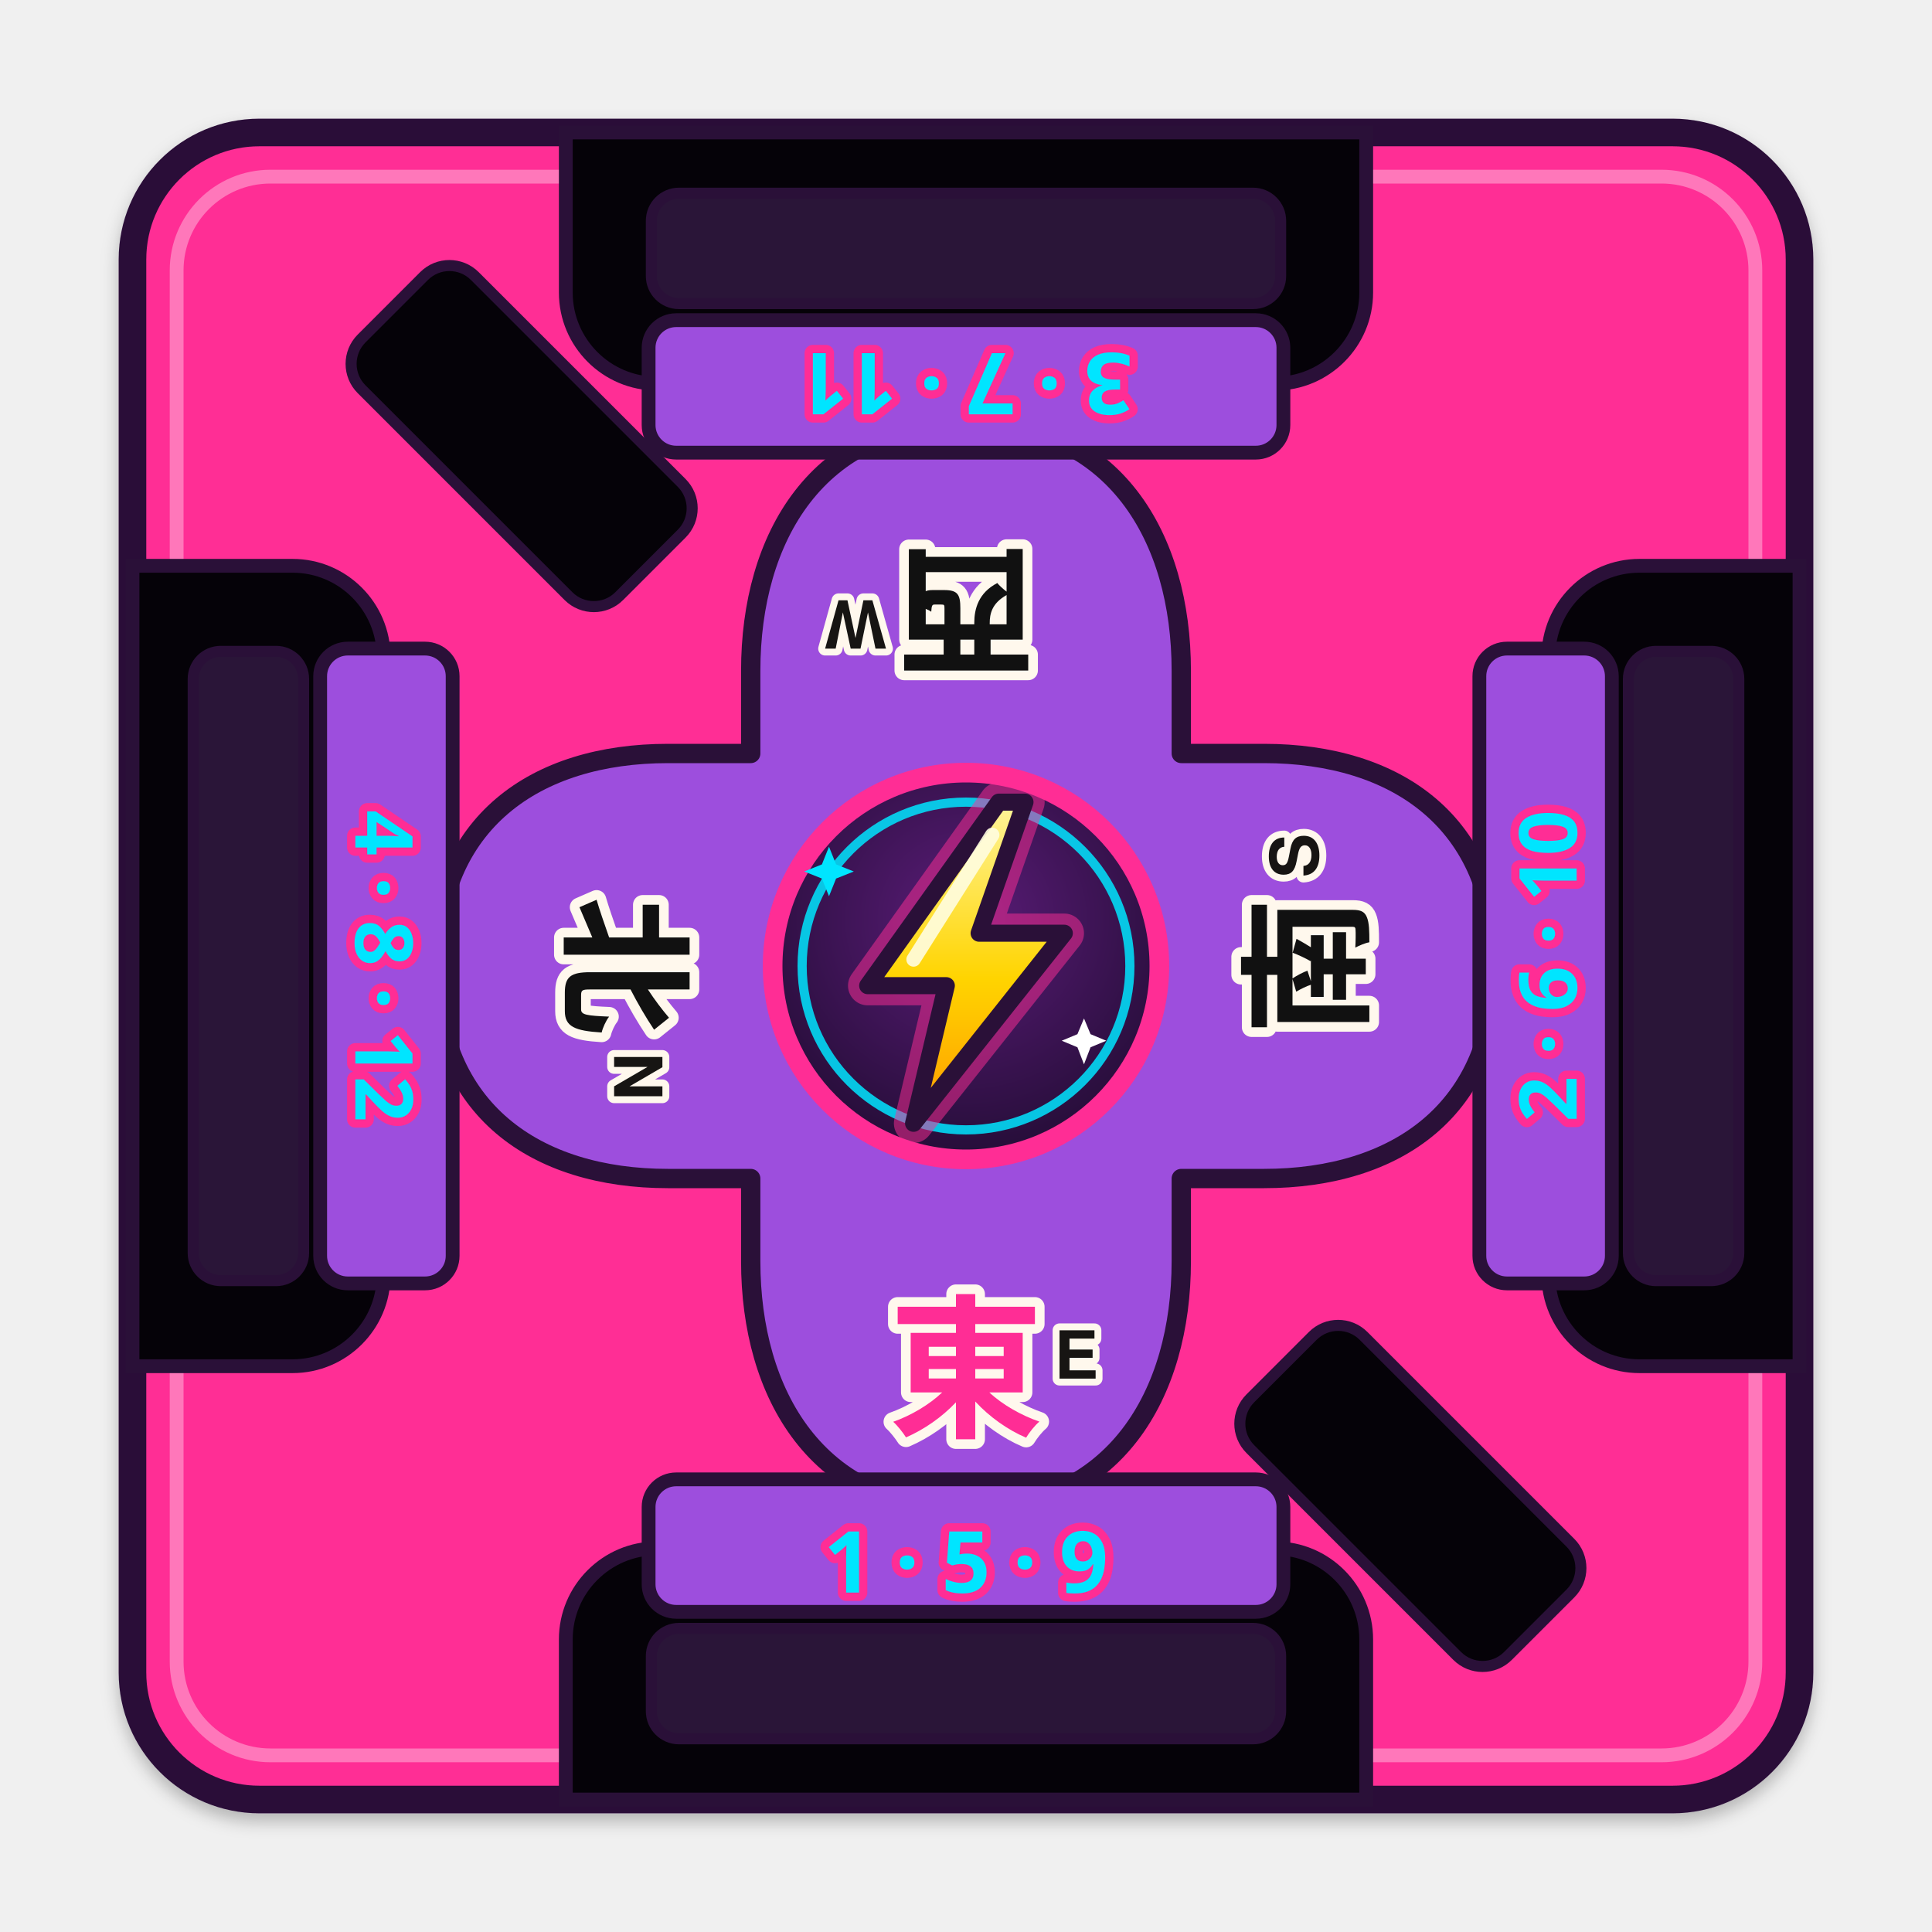
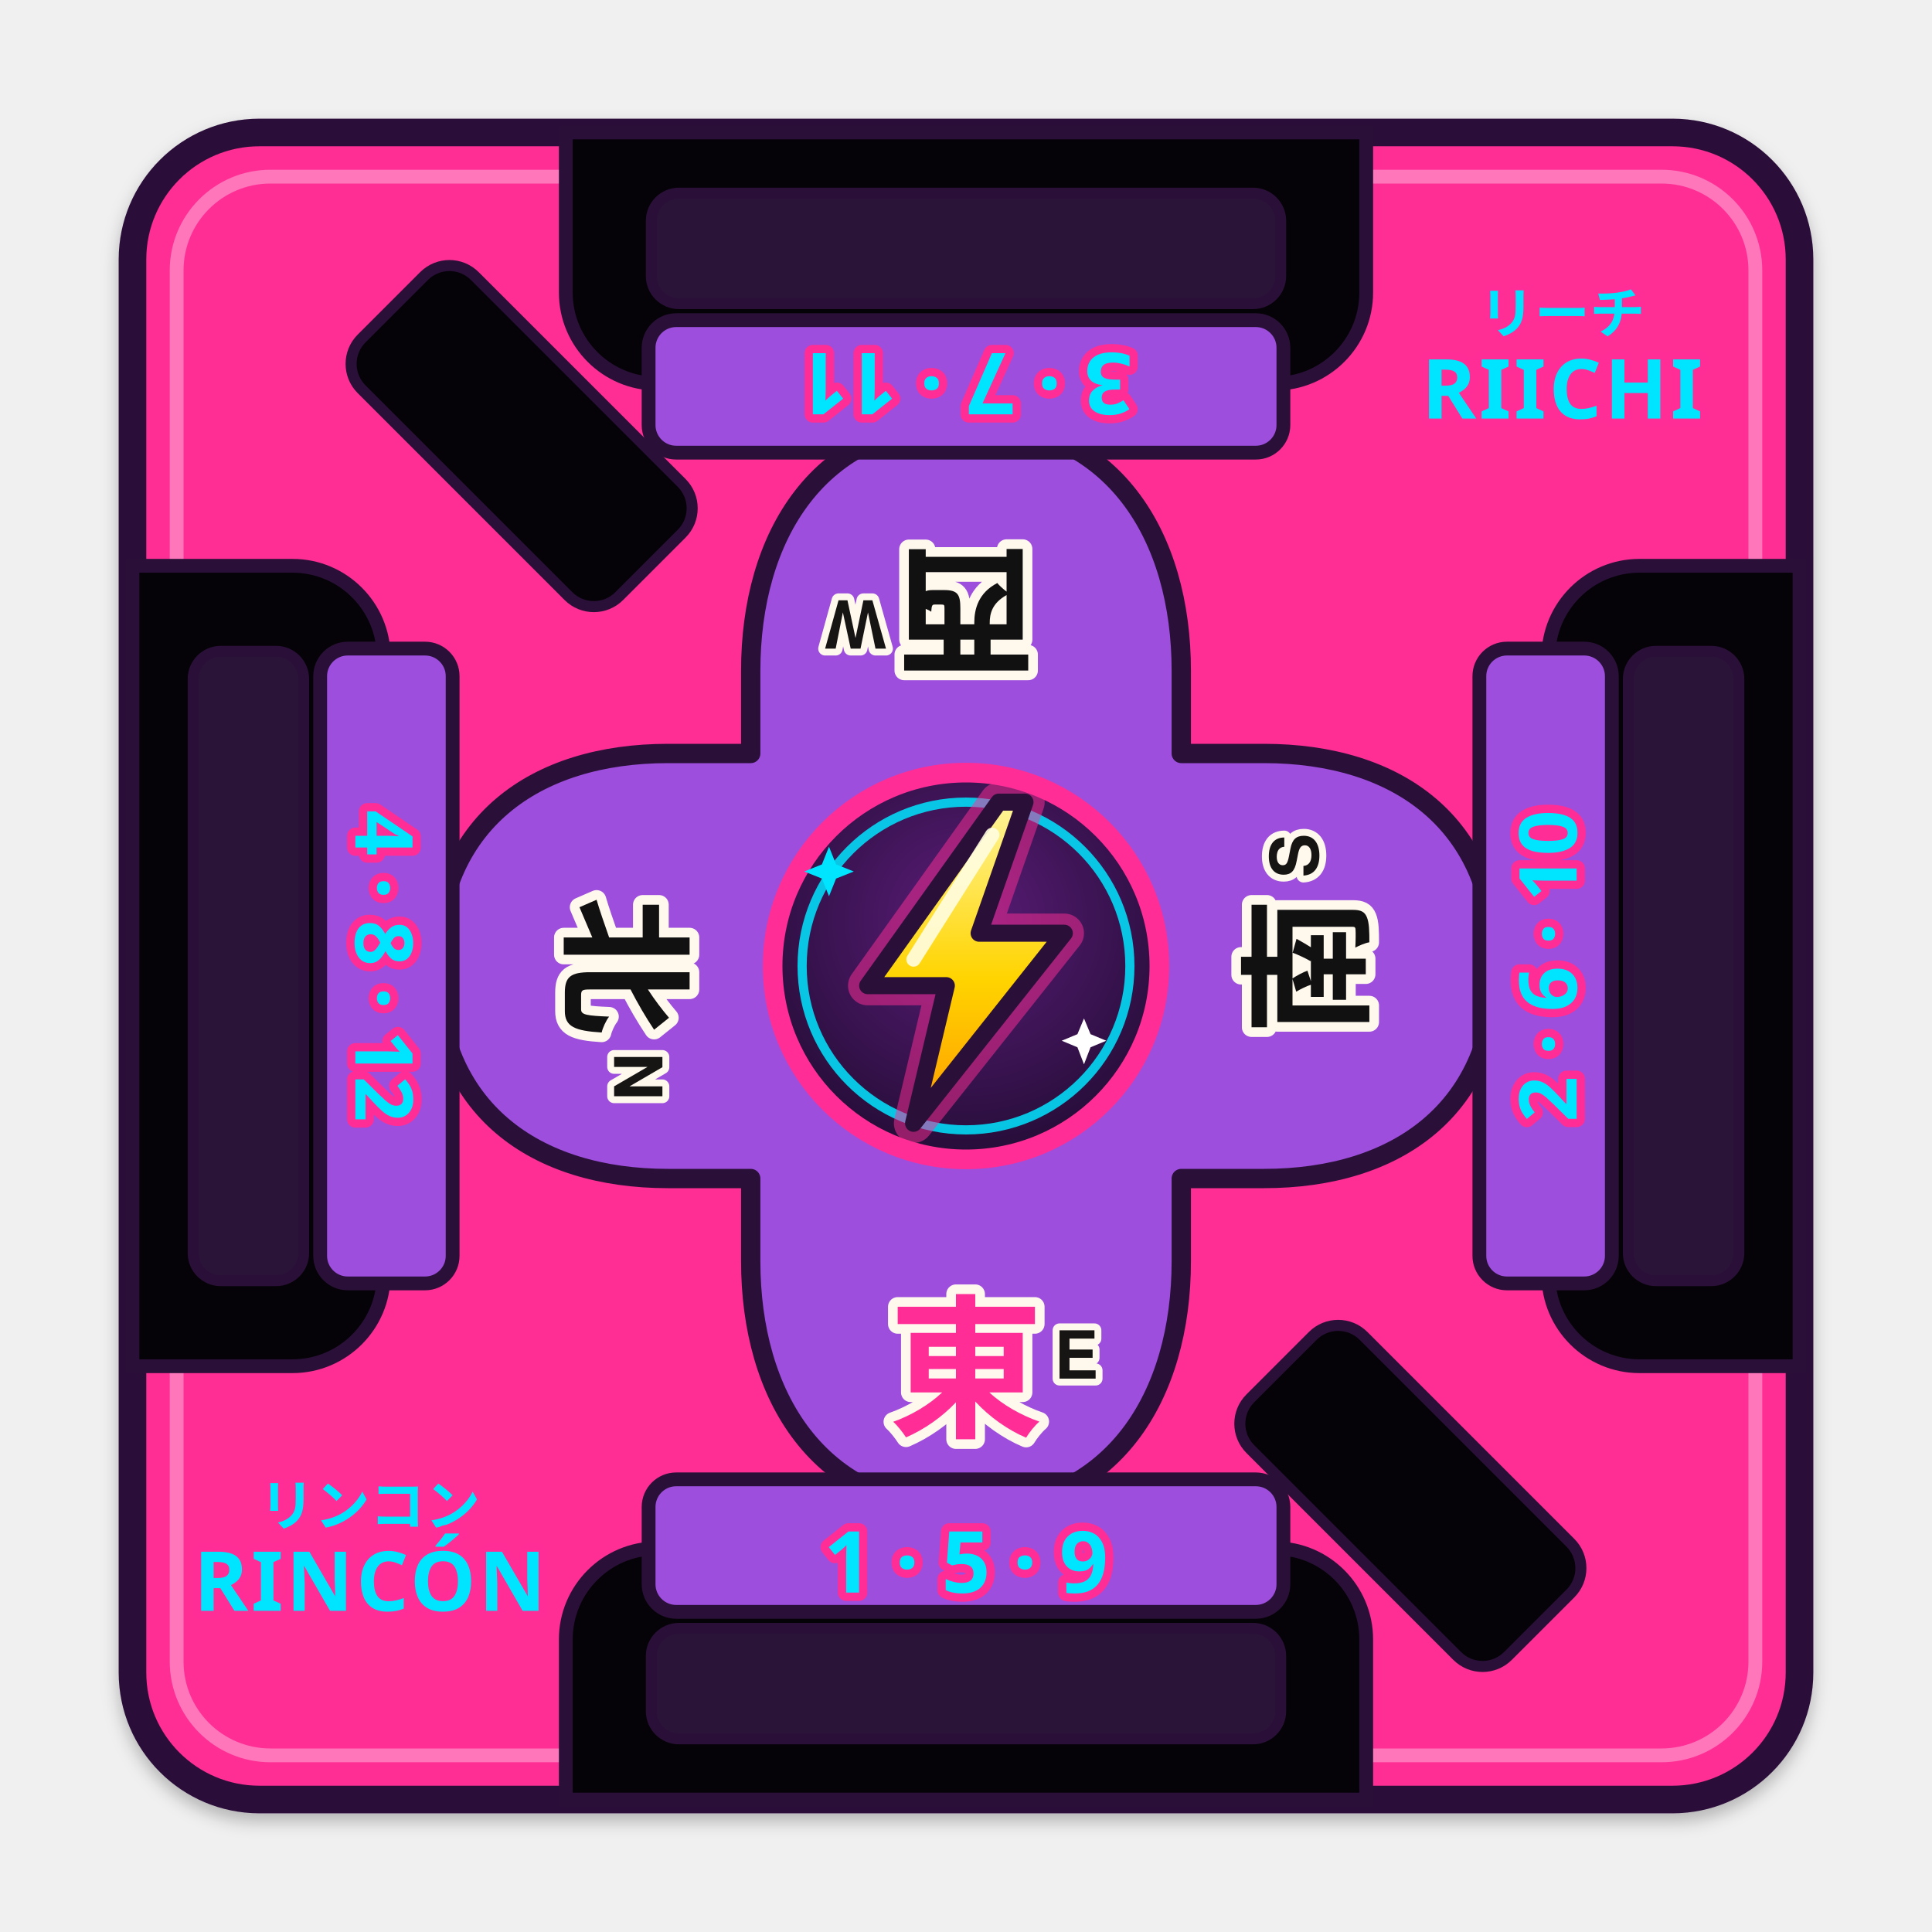
<svg xmlns="http://www.w3.org/2000/svg" viewBox="0 0 700 700" role="img" aria-label="Compass">
  <defs>
    <filter id="soft" x="-5%" y="-5%" width="110%" height="110%">
      <feDropShadow dx="0" dy="3" stdDeviation="3" flood-opacity=".25" />
    </filter>
  </defs>
  <rect x="48" y="48" width="604" height="604" rx="46" fill="#ff2d95" stroke="#2a1038" stroke-width="10" filter="url(#soft)" />
  <rect x="64" y="64" width="572" height="572" rx="34" fill="none" stroke="#fff" stroke-opacity=".35" stroke-width="5" />
  <path d="M205 48H495V106C495 124.2 480.2 139 462 139H238C219.8 139 205 124.2 205 106V48Z" fill="#050208" stroke="#2a1038" stroke-width="5" />
  <path d="M205 652H495V594C495 575.8 480.2 561 462 561H238C219.8 561 205 575.8 205 594V652Z" fill="#050208" stroke="#2a1038" stroke-width="5" />
  <path d="M48 205H106C124.2 205 139 219.8 139 238V462C139 480.2 124.2 495 106 495H48V205Z" fill="#050208" stroke="#2a1038" stroke-width="5" />
  <path d="M652 205H594C575.8 205 561 219.8 561 238V462C561 480.2 575.8 495 594 495H652V205Z" fill="#050208" stroke="#2a1038" stroke-width="5" />
  <rect x="236" y="70" width="228" height="40" rx="10" fill="#2a1538" stroke="#2a1038" stroke-width="4" />
  <rect x="236" y="590" width="228" height="40" rx="10" fill="#2a1538" stroke="#2a1038" stroke-width="4" />
  <rect x="70" y="236" width="40" height="228" rx="10" fill="#2a1538" stroke="#2a1038" stroke-width="4" />
  <rect x="590" y="236" width="40" height="228" rx="10" fill="#2a1538" stroke="#2a1038" stroke-width="4" />
  <rect x="160" y="92" width="58" height="132" rx="13" fill="#050208" stroke="#2a1038" stroke-width="4" transform="rotate(-45 189 158)" />
  <rect x="482" y="476" width="58" height="132" rx="13" fill="#050208" stroke="#2a1038" stroke-width="4" transform="rotate(-45 511 542)" />
  <path d="M350 153C404 153 428 195 428 243V273H458C506 273 542 298 542 350C542 402 506 427 458 427H428V457C428 505 404 547 350 547C296 547 272 505 272 457V427H242C194 427 158 402 158 350C158 298 194 273 242 273H272V243C272 195 296 153 350 153Z" fill="#9d4edd" stroke="#2a1038" stroke-width="7" stroke-linejoin="round" />
  <rect x="235" y="116" width="230" height="48" rx="10" fill="#9d4edd" stroke="#2a1038" stroke-width="5" />
  <rect x="235" y="536" width="230" height="48" rx="10" fill="#9d4edd" stroke="#2a1038" stroke-width="5" />
  <rect x="116" y="235" width="48" height="230" rx="10" fill="#9d4edd" stroke="#2a1038" stroke-width="5" />
  <rect x="536" y="235" width="48" height="230" rx="10" fill="#9d4edd" stroke="#2a1038" stroke-width="5" />
  <g transform="translate(274 274) scale(2.375)">
    <defs>
      <radialGradient id="emb-bg" cx=".5" cy=".38" r=".75">
        <stop offset="0" stop-color="#5a1c78" />
        <stop offset="1" stop-color="#1a0a2a" />
      </radialGradient>
      <linearGradient id="emb-bolt" x1="0" y1="0" x2="0" y2="1">
        <stop offset="0" stop-color="#fff59a" />
        <stop offset=".55" stop-color="#ffd400" />
        <stop offset="1" stop-color="#ff9a00" />
      </linearGradient>
    </defs>
    <circle cx="32" cy="32" r="29.5" fill="url(#emb-bg)" stroke="#ff2d95" stroke-width="3" />
    <circle cx="32" cy="32" r="25" fill="none" stroke="#00e5ff" stroke-width="1.4" opacity=".85" />
    <path d="M37 7 17 35h12l-5 21 23-29H34l7-20Z" fill="#ff2d95" opacity=".5" transform="translate(0 0) scale(1.0)" stroke="#ff2d95" stroke-width="6" stroke-linejoin="round" />
    <path d="M37 7 17 35h12l-5 21 23-29H34l7-20Z" fill="url(#emb-bolt)" stroke="#2a1038" stroke-width="2.6" stroke-linejoin="round" />
    <path d="M36 12 24 31" stroke="#fffde0" stroke-width="2.2" stroke-linecap="round" opacity=".9" />
    <path d="M9 22l1.2 3 3 1.2-3 1.2L9 30.4 7.8 27.4 4.8 26.2l3-1.2Z" fill="#00e5ff" transform="translate(3 -6) scale(.9)" />
    <path d="M50 40l1 2.4 2.4 1-2.4 1L50 47l-1-2.6-2.4-1 2.4-1Z" fill="#fff" />
  </g>
  <text transform="rotate(0 350 565)" x="350" y="565" font-family="'Barlow Semi Condensed','Barlow',system-ui,sans-serif" font-weight="800" font-size="31" fill="#00e5ff" stroke="#ff2d95" stroke-width="6" paint-order="stroke" stroke-linejoin="round" text-anchor="middle" dominant-baseline="central">1 · 5 · 9</text>
  <text transform="rotate(0 350 492)" x="350" y="492" font-family="'Noto Serif JP','Hiragino Mincho ProN','Yu Mincho',serif" font-weight="800" font-size="56" fill="#ff2d95" stroke="#fff8ed" stroke-width="7" paint-order="stroke" stroke-linejoin="round" text-anchor="middle" dominant-baseline="central">東</text>
  <text transform="rotate(180 350 140)" x="350" y="140" font-family="'Barlow Semi Condensed','Barlow',system-ui,sans-serif" font-weight="800" font-size="31" fill="#00e5ff" stroke="#ff2d95" stroke-width="6" paint-order="stroke" stroke-linejoin="round" text-anchor="middle" dominant-baseline="central">3 · 7 · 11</text>
  <text transform="rotate(180 350 225)" x="350" y="225" font-family="'Noto Serif JP','Hiragino Mincho ProN','Yu Mincho',serif" font-weight="800" font-size="50" fill="#111111" stroke="#fff8ed" stroke-width="7" paint-order="stroke" stroke-linejoin="round" text-anchor="middle" dominant-baseline="central">西</text>
  <text transform="rotate(90 140 350)" x="140" y="350" font-family="'Barlow Semi Condensed','Barlow',system-ui,sans-serif" font-weight="800" font-size="29" fill="#00e5ff" stroke="#ff2d95" stroke-width="6" paint-order="stroke" stroke-linejoin="round" text-anchor="middle" dominant-baseline="central">4 · 8 · 12</text>
  <text transform="rotate(90 230 350)" x="230" y="350" font-family="'Noto Serif JP','Hiragino Mincho ProN','Yu Mincho',serif" font-weight="800" font-size="50" fill="#111111" stroke="#fff8ed" stroke-width="7" paint-order="stroke" stroke-linejoin="round" text-anchor="middle" dominant-baseline="central">北</text>
  <text transform="rotate(-90 560 350)" x="560" y="350" font-family="'Barlow Semi Condensed','Barlow',system-ui,sans-serif" font-weight="800" font-size="29" fill="#00e5ff" stroke="#ff2d95" stroke-width="6" paint-order="stroke" stroke-linejoin="round" text-anchor="middle" dominant-baseline="central">2 · 6 · 10</text>
  <text transform="rotate(-90 470 350)" x="470" y="350" font-family="'Noto Serif JP','Hiragino Mincho ProN','Yu Mincho',serif" font-weight="800" font-size="50" fill="#111111" stroke="#fff8ed" stroke-width="7" paint-order="stroke" stroke-linejoin="round" text-anchor="middle" dominant-baseline="central">南</text>
+   <text x="134" y="544" font-family="'Noto Serif JP','Hiragino Mincho ProN','Yu Mincho',serif" font-weight="800" font-size="20" fill="#00e5ff" stroke="#ff2d95" stroke-width="4" paint-order="stroke" stroke-linejoin="round" text-anchor="middle" dominant-baseline="central">リンコン</text>
+   <text x="134" y="572" font-family="'Barlow Semi Condensed','Barlow',system-ui,sans-serif" font-weight="800" font-size="30" letter-spacing="1" fill="#00e5ff" stroke="#ff2d95" stroke-width="6" paint-order="stroke" stroke-linejoin="round" text-anchor="middle" dominant-baseline="central">RINCÓN</text>
+   <text x="566" y="112" font-family="'Noto Serif JP','Hiragino Mincho ProN','Yu Mincho',serif" font-weight="800" font-size="20" fill="#00e5ff" stroke="#ff2d95" stroke-width="4" paint-order="stroke" stroke-linejoin="round" text-anchor="middle" dominant-baseline="central">リーチ</text>
+   <text x="566" y="140" font-family="'Barlow Semi Condensed','Barlow',system-ui,sans-serif" font-weight="800" font-size="30" letter-spacing="1" fill="#00e5ff" stroke="#ff2d95" stroke-width="6" paint-order="stroke" stroke-linejoin="round" text-anchor="middle" dominant-baseline="central">RIICHI</text>
  <text transform="rotate(0 350 492)" x="390" y="494" font-family="Helvetica Neue, Helvetica, Arial, sans-serif" font-weight="800" font-size="24" fill="#171513" stroke="#fff8ed" stroke-width="5" paint-order="stroke" stroke-linejoin="round" text-anchor="middle" dominant-baseline="central">E</text>
  <text transform="rotate(180 350 225)" x="390" y="227" font-family="Helvetica Neue, Helvetica, Arial, sans-serif" font-weight="800" font-size="24" fill="#171513" stroke="#fff8ed" stroke-width="5" paint-order="stroke" stroke-linejoin="round" text-anchor="middle" dominant-baseline="central">W</text>
  <text transform="rotate(90 230 350)" x="270" y="352" font-family="Helvetica Neue, Helvetica, Arial, sans-serif" font-weight="800" font-size="24" fill="#171513" stroke="#fff8ed" stroke-width="5" paint-order="stroke" stroke-linejoin="round" text-anchor="middle" dominant-baseline="central">N</text>
  <text transform="rotate(-90 470 350)" x="510" y="352" font-family="Helvetica Neue, Helvetica, Arial, sans-serif" font-weight="800" font-size="24" fill="#171513" stroke="#fff8ed" stroke-width="5" paint-order="stroke" stroke-linejoin="round" text-anchor="middle" dominant-baseline="central">S</text>
</svg>
